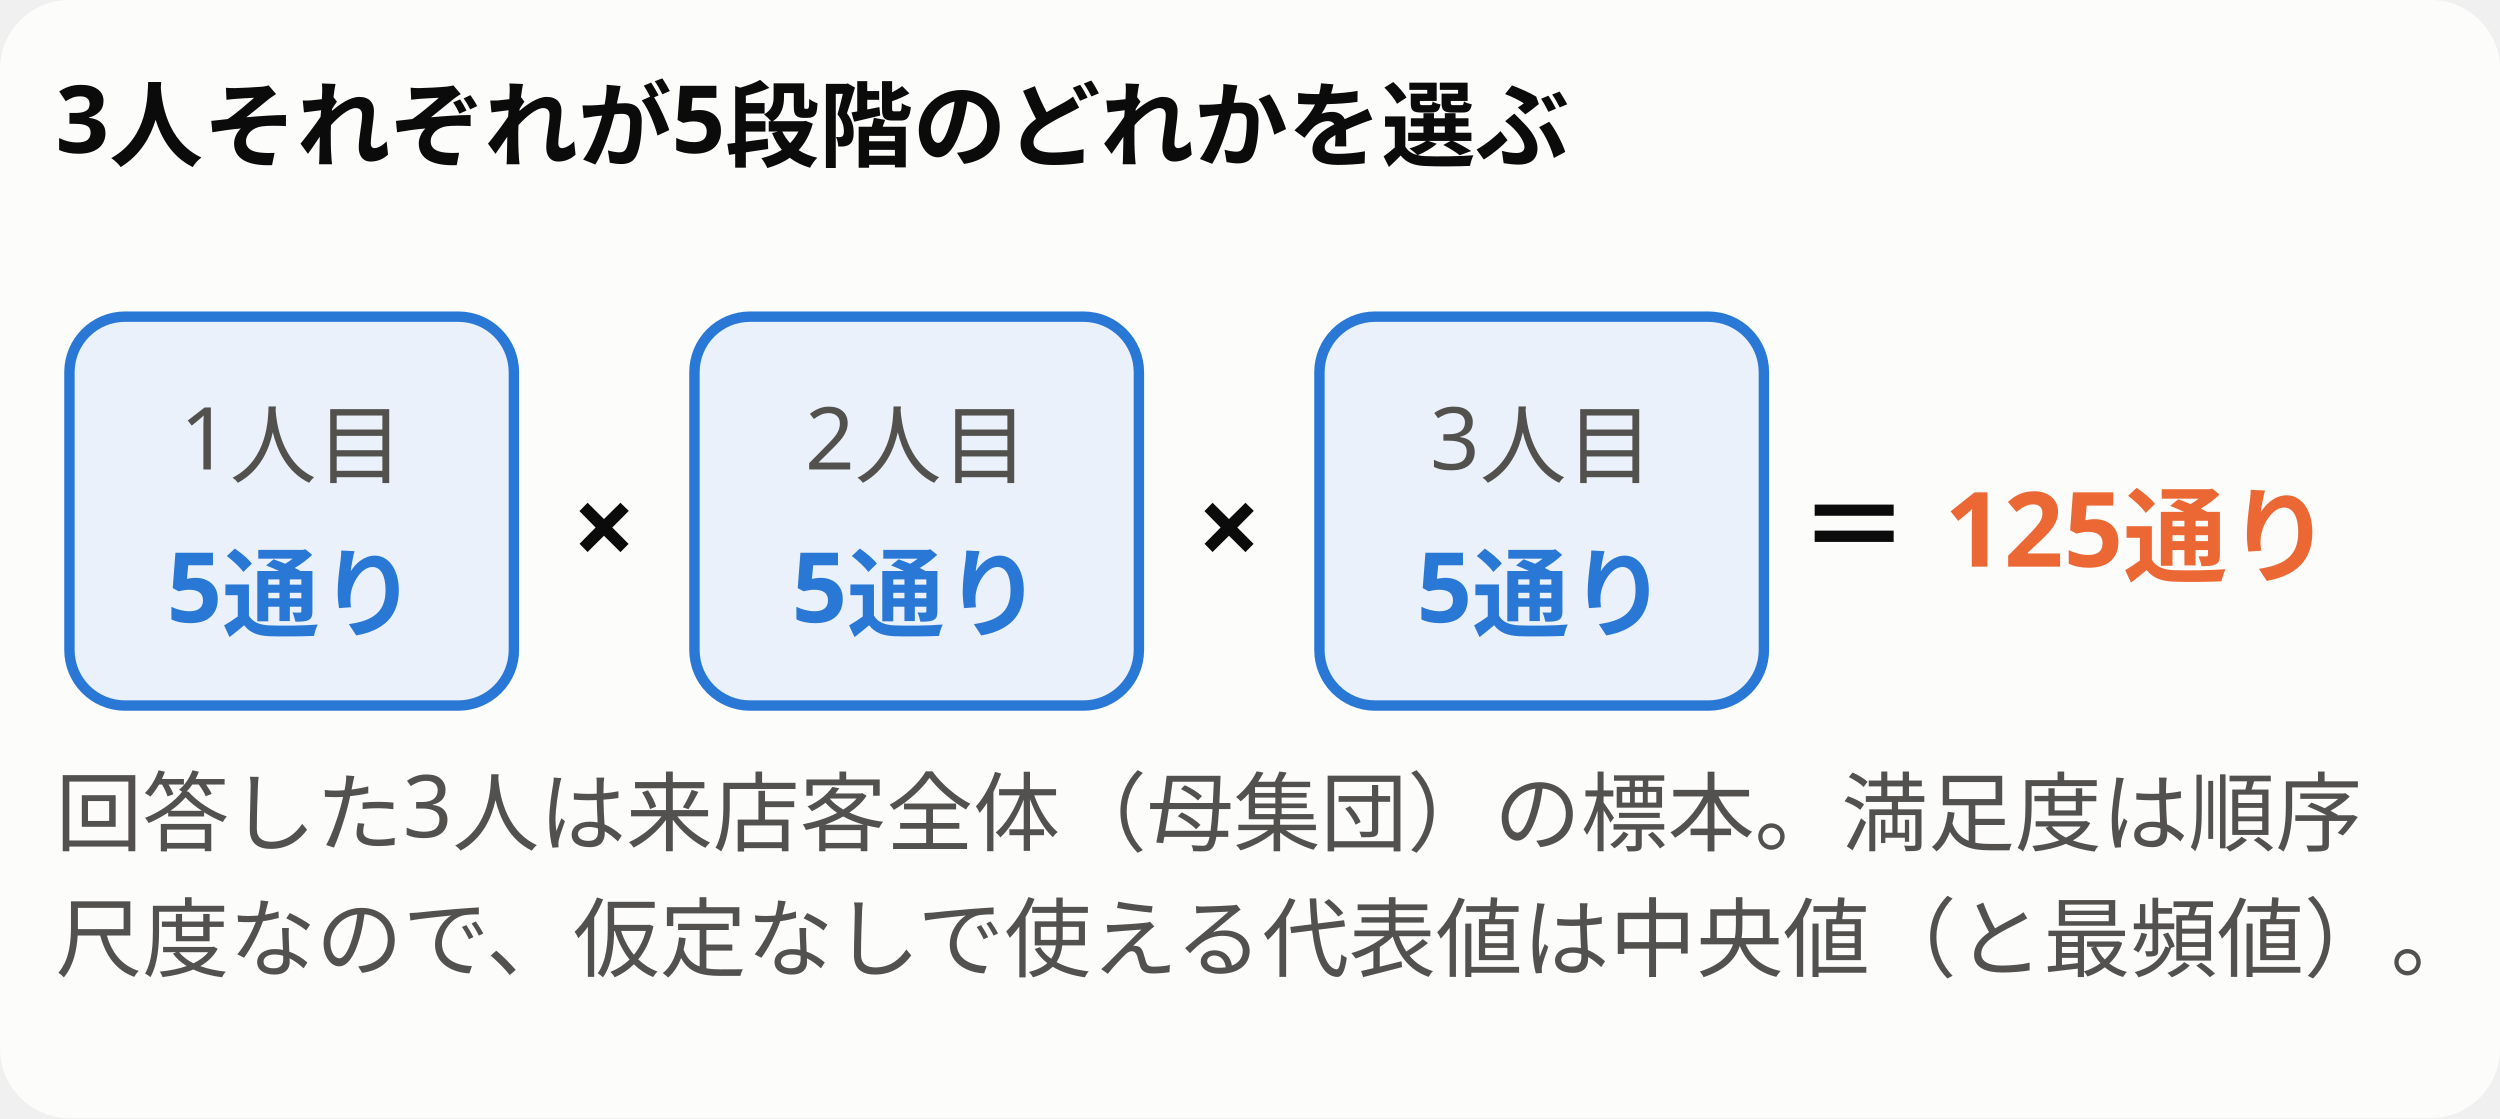
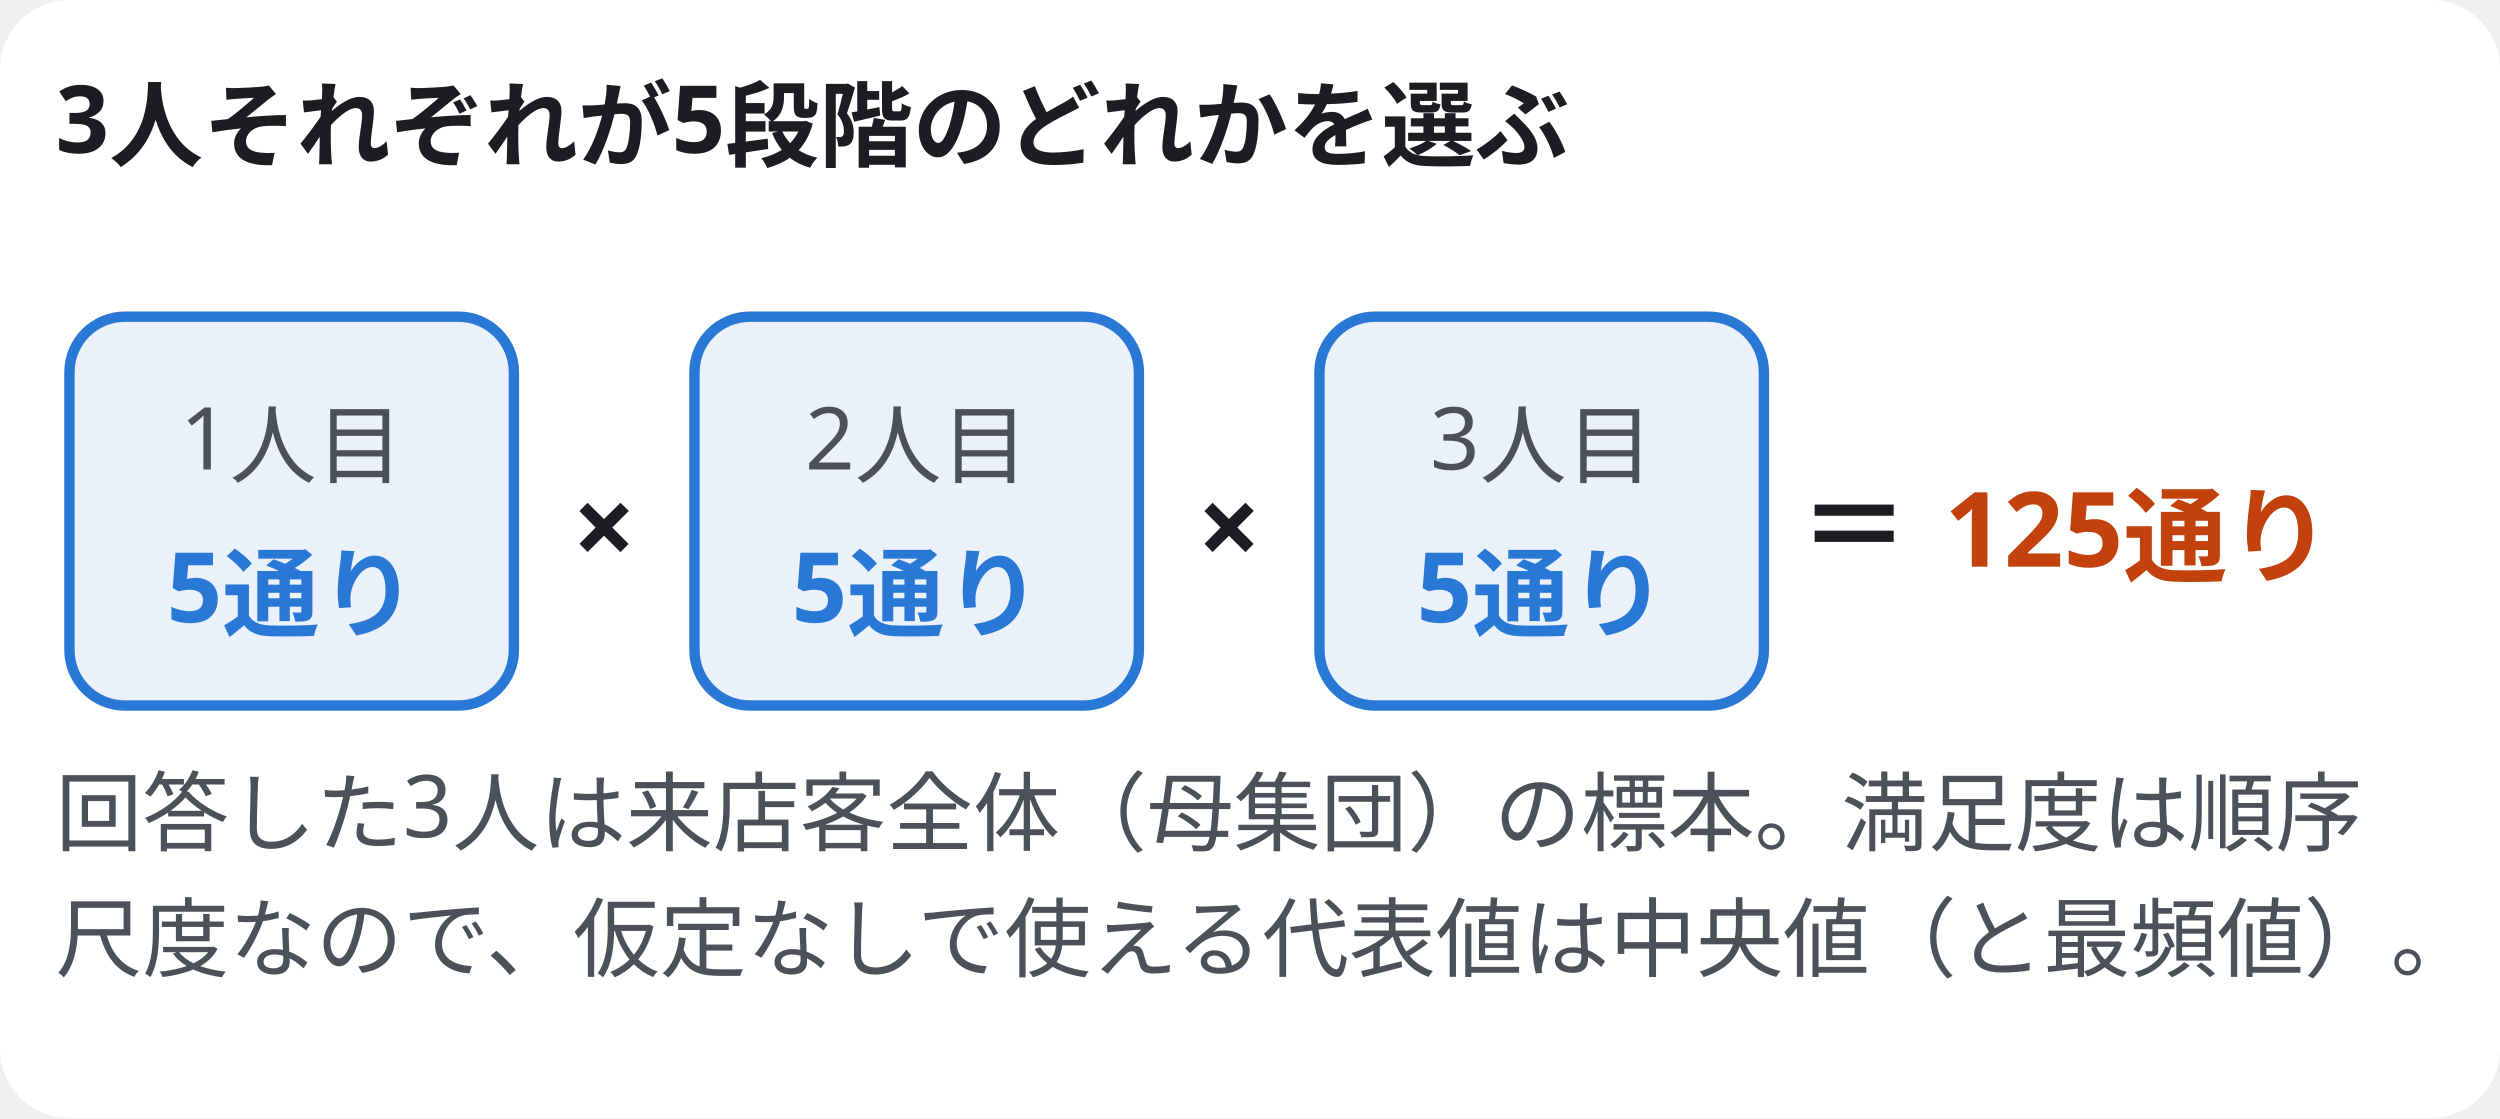
<svg xmlns="http://www.w3.org/2000/svg" viewBox="0 0 360 161" width="360" height="161" font-family="sans-serif">
-   <rect width="360" height="161" rx="10" fill="#fcfcfb" />
-   <text x="8" y="22" font-size="13.5" fill="#0b0b0b" text-anchor="start" font-weight="bold">3人それぞれが5段階のどれかを選ぶ</text>
+   <rect width="360" height="161" rx="10" fill="#ffffff" />
+   <text x="8" y="22" font-size="13.5" fill="#1b1d21" text-anchor="start" font-weight="bold">3人それぞれが5段階のどれかを選ぶ</text>
  <rect x="10" y="45.6" width="64" height="56" rx="8" fill="#eaf1fb" stroke="#2a78d6" stroke-width="1.5" />
-   <text x="42" y="67.6" font-size="12.5" fill="#52514e" text-anchor="middle">1人目</text>
+   <text x="42" y="67.6" font-size="12.5" fill="#4b5059" text-anchor="middle">1人目</text>
  <text x="42" y="89.6" font-size="14" fill="#2a78d6" text-anchor="middle" font-weight="bold">5通り</text>
-   <text x="87" y="81.6" font-size="16" fill="#0b0b0b" text-anchor="middle" font-weight="bold">×</text>
+   <text x="87" y="81.6" font-size="16" fill="#1b1d21" text-anchor="middle" font-weight="bold">×</text>
  <rect x="100" y="45.6" width="64" height="56" rx="8" fill="#eaf1fb" stroke="#2a78d6" stroke-width="1.5" />
-   <text x="132" y="67.6" font-size="12.5" fill="#52514e" text-anchor="middle">2人目</text>
+   <text x="132" y="67.6" font-size="12.5" fill="#4b5059" text-anchor="middle">2人目</text>
  <text x="132" y="89.6" font-size="14" fill="#2a78d6" text-anchor="middle" font-weight="bold">5通り</text>
-   <text x="177" y="81.6" font-size="16" fill="#0b0b0b" text-anchor="middle" font-weight="bold">×</text>
+   <text x="177" y="81.6" font-size="16" fill="#1b1d21" text-anchor="middle" font-weight="bold">×</text>
  <rect x="190" y="45.6" width="64" height="56" rx="8" fill="#eaf1fb" stroke="#2a78d6" stroke-width="1.5" />
-   <text x="222" y="67.6" font-size="12.5" fill="#52514e" text-anchor="middle">3人目</text>
+   <text x="222" y="67.6" font-size="12.5" fill="#4b5059" text-anchor="middle">3人目</text>
  <text x="222" y="89.6" font-size="14" fill="#2a78d6" text-anchor="middle" font-weight="bold">5通り</text>
-   <text x="267" y="81.6" font-size="16" fill="#0b0b0b" text-anchor="middle" font-weight="bold">＝</text>
-   <text x="280" y="81.6" font-size="15" fill="#eb6834" text-anchor="start" font-weight="bold">125通り</text>
-   <text x="8" y="121.6" font-size="12.5" fill="#52514e" text-anchor="start">回答した3人は来店客全体（母集団）の標本。満足度は順序</text>
-   <text x="8" y="139.7" font-size="12.5" fill="#52514e" text-anchor="start">尺度なので、仮定なしで使える代表値は中央値（と最頻値）。</text>
+   <text x="267" y="81.6" font-size="16" fill="#1b1d21" text-anchor="middle" font-weight="bold">＝</text>
+   <text x="280" y="81.6" font-size="15" fill="#c2410c" text-anchor="start" font-weight="bold">125通り</text>
+   <text x="8" y="121.6" font-size="12.5" fill="#4b5059" text-anchor="start">回答した3人は来店客全体（母集団）の標本。満足度は順序</text>
+   <text x="8" y="139.7" font-size="12.5" fill="#4b5059" text-anchor="start">尺度なので、仮定なしで使える代表値は中央値（と最頻値）。</text>
</svg>
